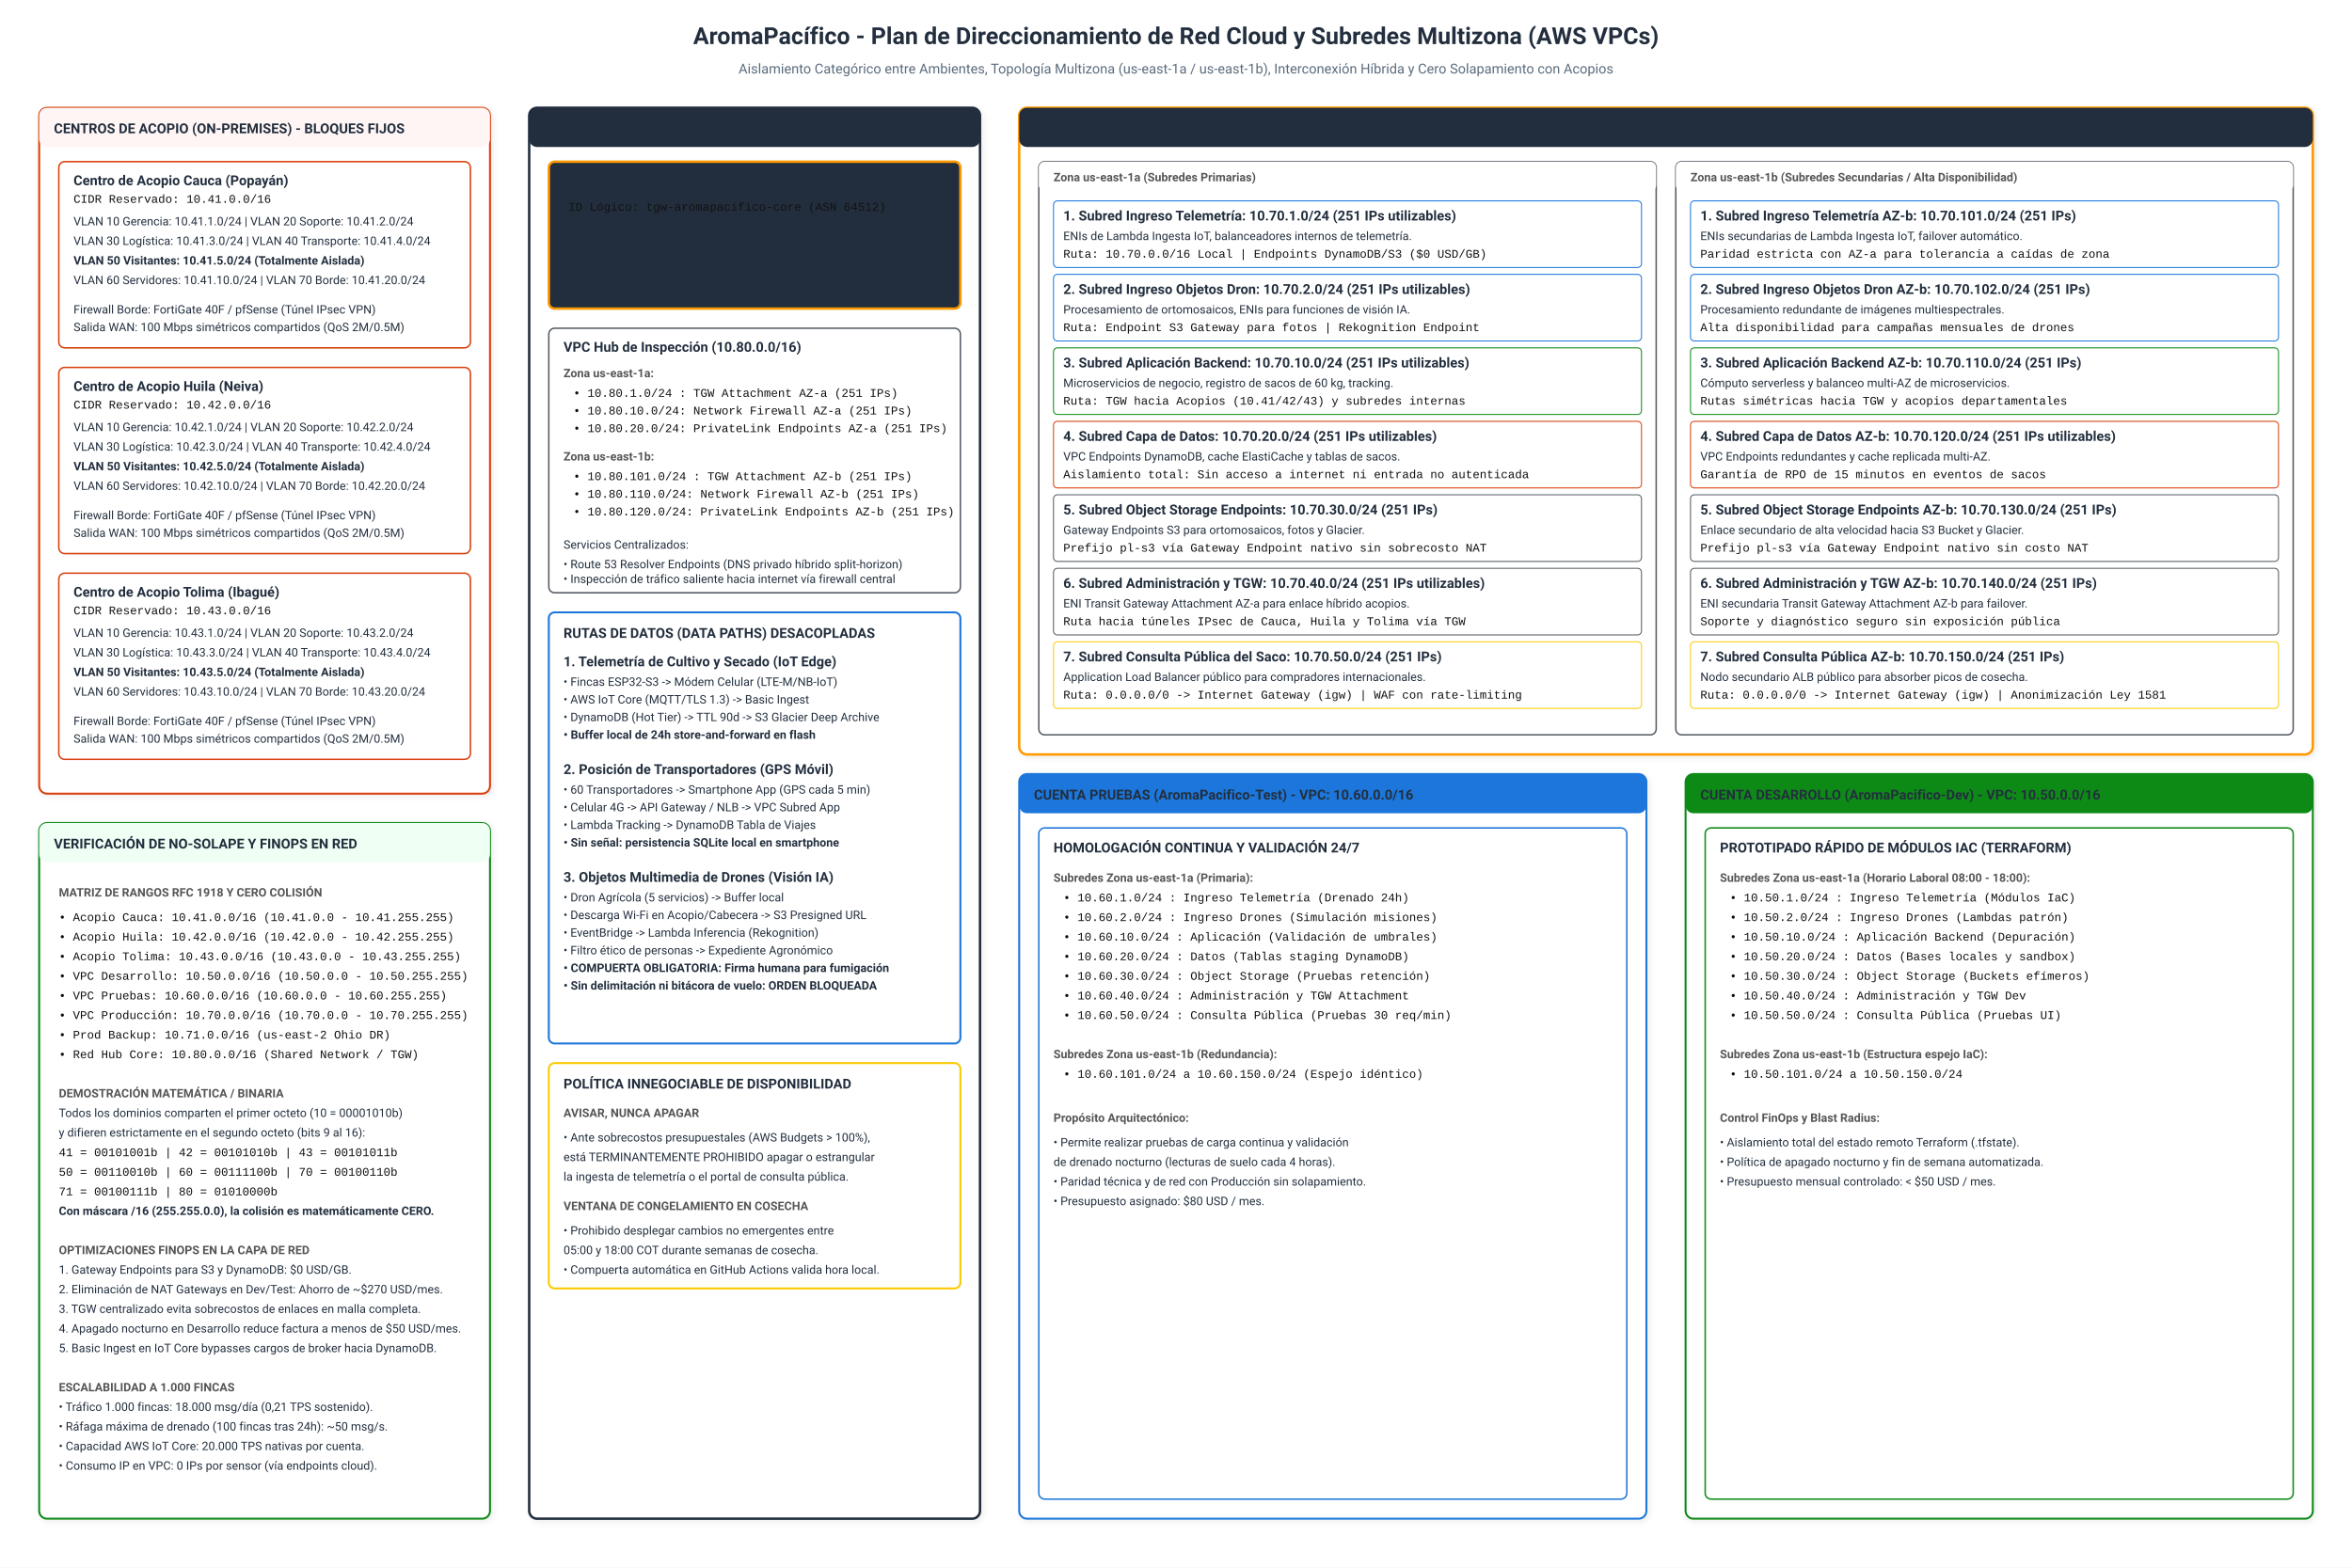
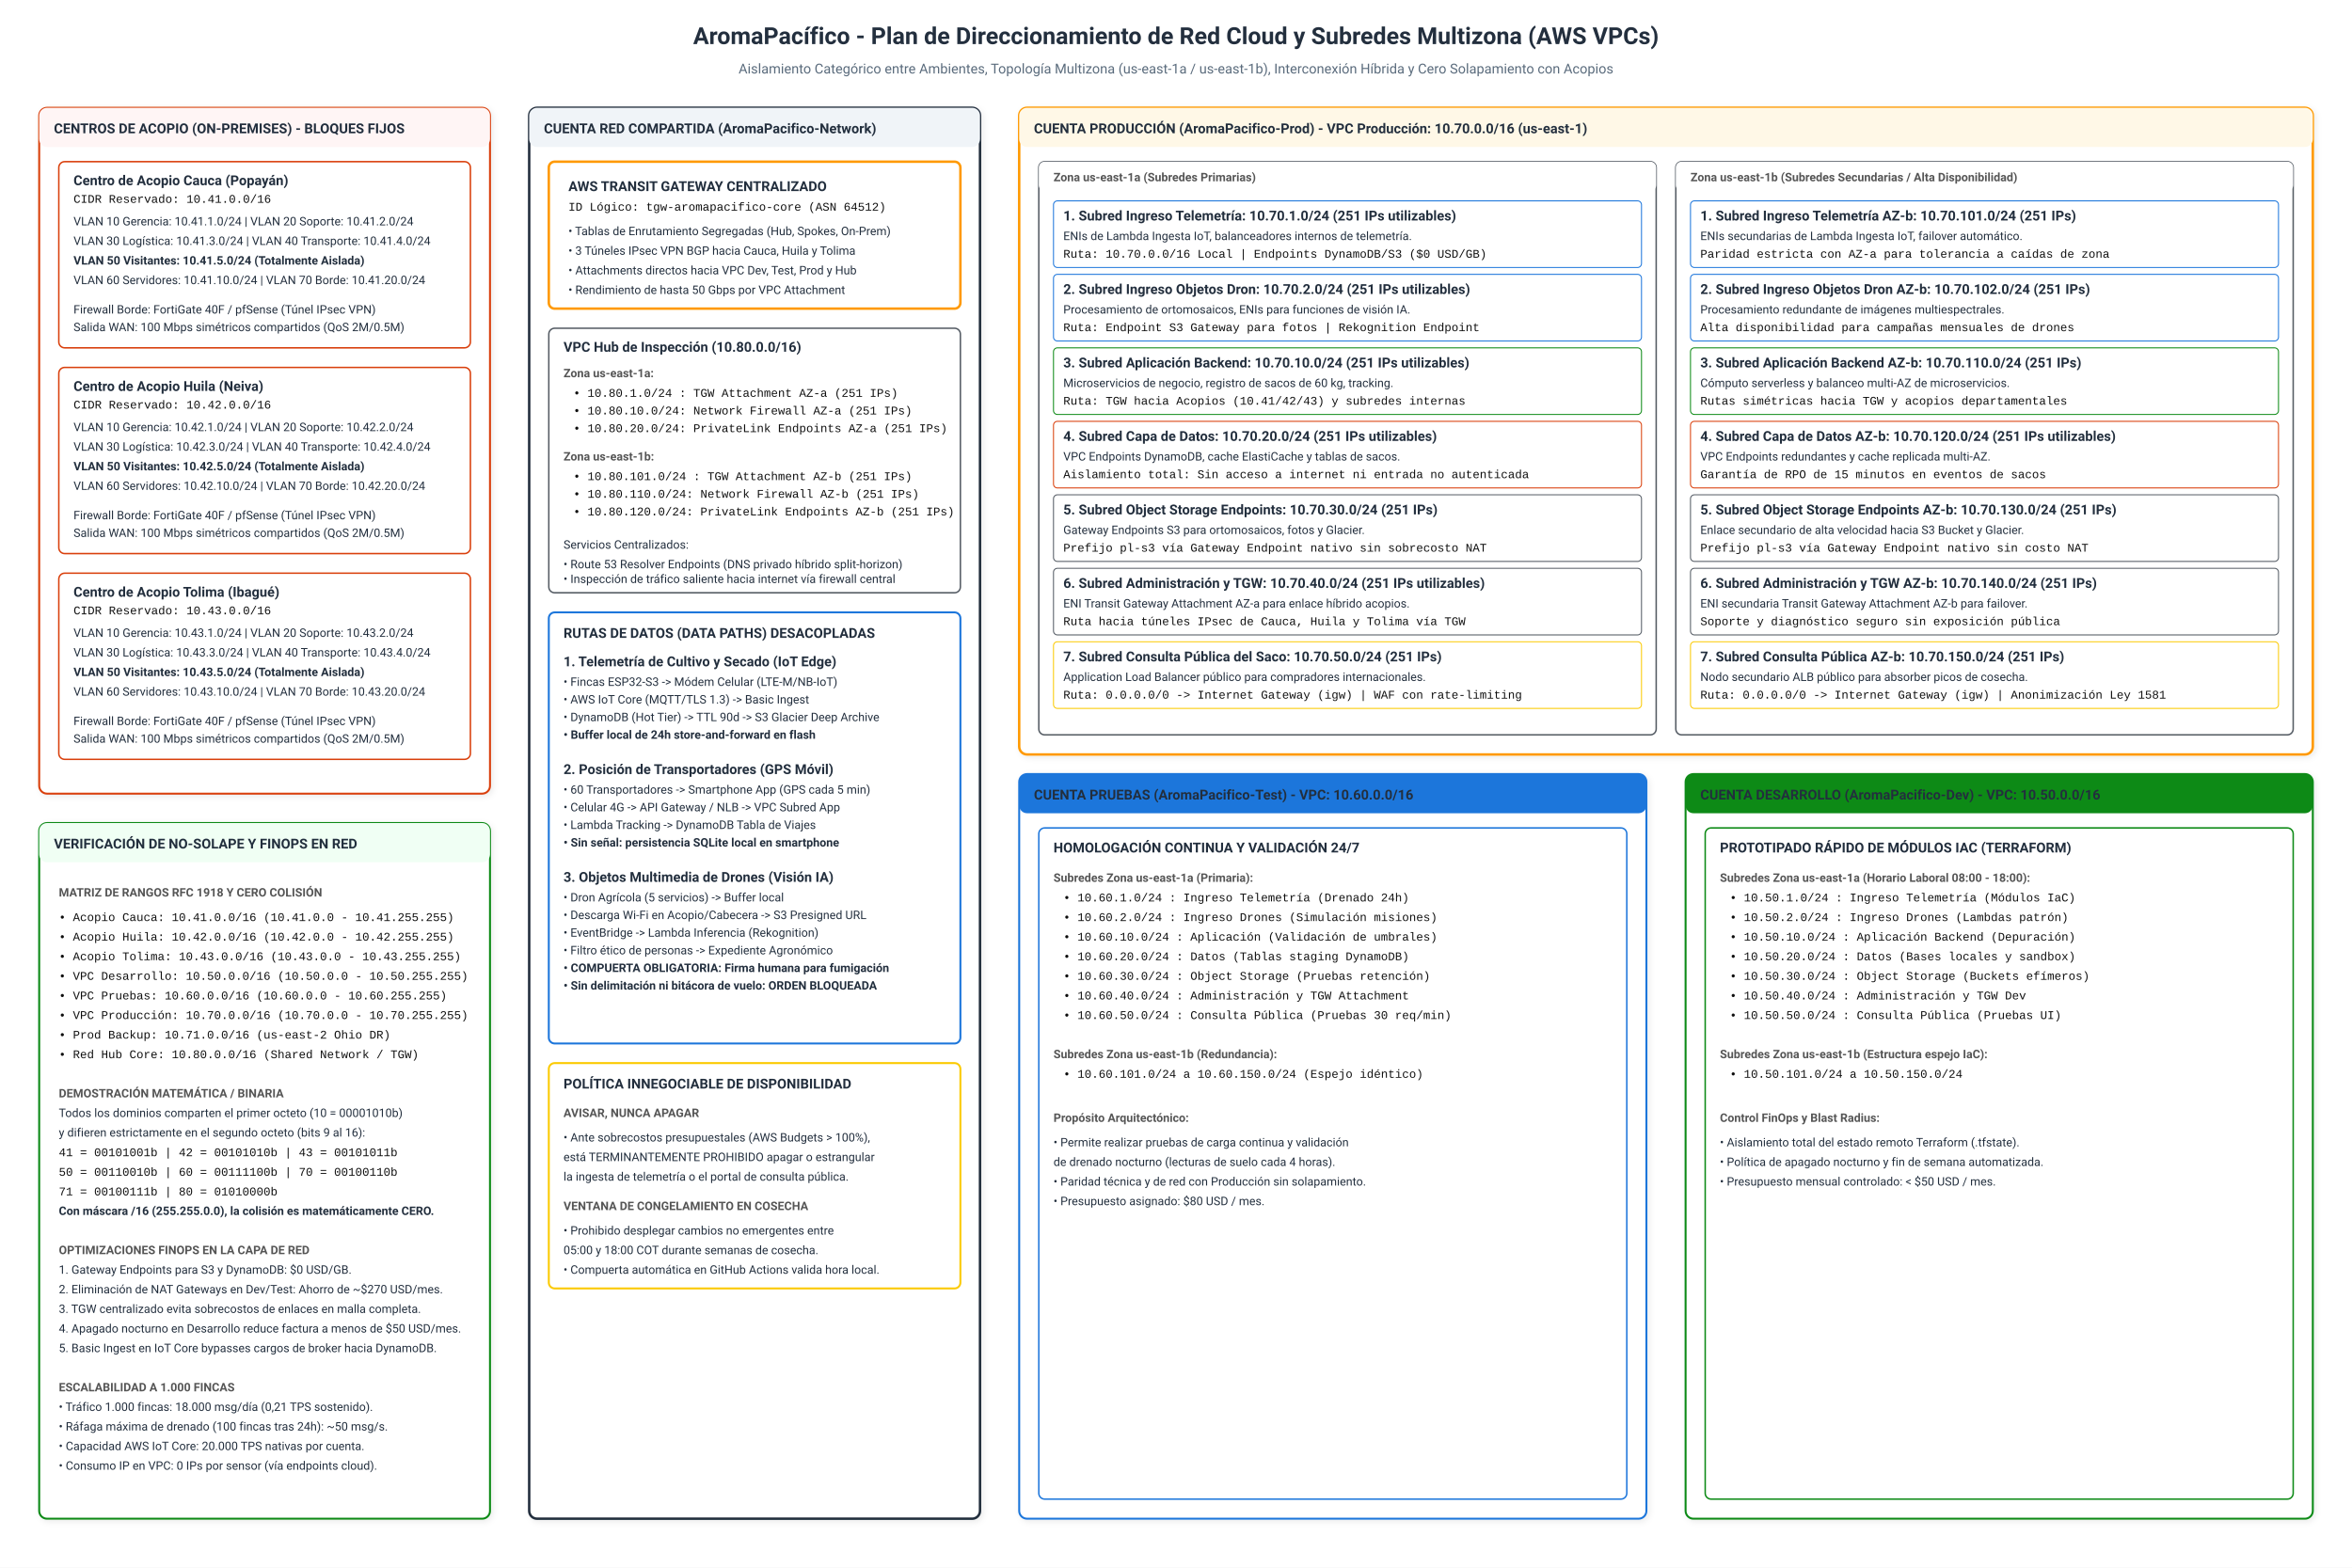
<svg xmlns="http://www.w3.org/2000/svg" viewBox="0 0 2400 1600" width="100%" height="100%">
  <defs>
    <style>
      .title { font-family: -apple-system, BlinkMacSystemFont, "Segoe UI", Roboto, Helvetica, Arial, sans-serif; font-size: 24px; font-weight: bold; fill: #232F3E; text-anchor: middle; }
      .subtitle { font-family: -apple-system, BlinkMacSystemFont, "Segoe UI", Roboto, Helvetica, Arial, sans-serif; font-size: 14px; fill: #5A6B7C; text-anchor: middle; }
      .header-box { font-family: -apple-system, BlinkMacSystemFont, "Segoe UI", Roboto, Helvetica, Arial, sans-serif; font-size: 14px; font-weight: bold; fill: #232F3E; }
      .subhead-box { font-family: -apple-system, BlinkMacSystemFont, "Segoe UI", Roboto, Helvetica, Arial, sans-serif; font-size: 12px; font-weight: bold; fill: #555555; }
      .body-text { font-family: -apple-system, BlinkMacSystemFont, "Segoe UI", Roboto, Helvetica, Arial, sans-serif; font-size: 12px; fill: #232F3E; }
      .mono-text { font-family: "SFMono-Regular", Consolas, "Liberation Mono", Menlo, monospace; font-size: 12px; fill: #111111; }
      .badge-tag { font-family: -apple-system, BlinkMacSystemFont, "Segoe UI", Roboto, Helvetica, Arial, sans-serif; font-size: 11px; font-weight: bold; fill: #FFFFFF; }
    </style>
    <filter id="shadow" x="-2%" y="-2%" width="104%" height="104%" filterUnits="userSpaceOnUse">
      <feDropShadow dx="2" dy="2" stdDeviation="3" flood-color="#000000" flood-opacity="0.08" />
    </filter>
  </defs>
  <rect width="2400" height="1600" fill="#FFFFFF" />
  <text x="1200" y="45" class="title">AromaPacífico - Plan de Direccionamiento de Red Cloud y Subredes Multizona (AWS VPCs)</text>
  <text x="1200" y="75" class="subtitle">Aislamiento Categórico entre Ambientes, Topología Multizona (us-east-1a / us-east-1b), Interconexión Híbrida y Cero Solapamiento con Acopios</text>
  <g transform="translate(40, 110)" filter="url(#shadow)">
    <rect width="460" height="700" rx="8" fill="#FFFFFF" stroke="#D93F0B" stroke-width="2" />
    <rect width="460" height="40" rx="8" fill="#FFF5F5" />
    <text x="15" y="26" class="header-box" fill="#D93F0B">CENTROS DE ACOPIO (ON-PREMISES) - BLOQUES FIJOS</text>
    <g transform="translate(20, 55)">
      <rect width="420" height="190" rx="6" fill="#FFFFFF" stroke="#D93F0B" stroke-width="1.5" />
      <text x="15" y="24" class="header-box">Centro de Acopio Cauca (Popayán)</text>
      <text x="15" y="42" class="mono-text" fill="#D93F0B">CIDR Reservado: 10.41.0.0/16</text>
      <text x="15" y="65" class="body-text">VLAN 10 Gerencia: 10.41.1.0/24 | VLAN 20 Soporte: 10.41.2.0/24</text>
      <text x="15" y="85" class="body-text">VLAN 30 Logística: 10.41.3.0/24 | VLAN 40 Transporte: 10.41.4.0/24</text>
      <text x="15" y="105" class="body-text" font-weight="bold" fill="#D93F0B">VLAN 50 Visitantes: 10.41.5.0/24 (Totalmente Aislada)</text>
      <text x="15" y="125" class="body-text">VLAN 60 Servidores: 10.41.10.0/24 | VLAN 70 Borde: 10.41.20.0/24</text>
      <text x="15" y="155" class="body-text" fill="#555555">Firewall Borde: FortiGate 40F / pfSense (Túnel IPsec VPN)</text>
      <text x="15" y="173" class="body-text" fill="#555555">Salida WAN: 100 Mbps simétricos compartidos (QoS 2M/0.5M)</text>
    </g>
    <g transform="translate(20, 265)">
      <rect width="420" height="190" rx="6" fill="#FFFFFF" stroke="#D93F0B" stroke-width="1.5" />
      <text x="15" y="24" class="header-box">Centro de Acopio Huila (Neiva)</text>
      <text x="15" y="42" class="mono-text" fill="#D93F0B">CIDR Reservado: 10.42.0.0/16</text>
      <text x="15" y="65" class="body-text">VLAN 10 Gerencia: 10.42.1.0/24 | VLAN 20 Soporte: 10.42.2.0/24</text>
      <text x="15" y="85" class="body-text">VLAN 30 Logística: 10.42.3.0/24 | VLAN 40 Transporte: 10.42.4.0/24</text>
      <text x="15" y="105" class="body-text" font-weight="bold" fill="#D93F0B">VLAN 50 Visitantes: 10.42.5.0/24 (Totalmente Aislada)</text>
      <text x="15" y="125" class="body-text">VLAN 60 Servidores: 10.42.10.0/24 | VLAN 70 Borde: 10.42.20.0/24</text>
      <text x="15" y="155" class="body-text" fill="#555555">Firewall Borde: FortiGate 40F / pfSense (Túnel IPsec VPN)</text>
      <text x="15" y="173" class="body-text" fill="#555555">Salida WAN: 100 Mbps simétricos compartidos (QoS 2M/0.5M)</text>
    </g>
    <g transform="translate(20, 475)">
      <rect width="420" height="190" rx="6" fill="#FFFFFF" stroke="#D93F0B" stroke-width="1.5" />
      <text x="15" y="24" class="header-box">Centro de Acopio Tolima (Ibagué)</text>
      <text x="15" y="42" class="mono-text" fill="#D93F0B">CIDR Reservado: 10.43.0.0/16</text>
      <text x="15" y="65" class="body-text">VLAN 10 Gerencia: 10.43.1.0/24 | VLAN 20 Soporte: 10.43.2.0/24</text>
      <text x="15" y="85" class="body-text">VLAN 30 Logística: 10.43.3.0/24 | VLAN 40 Transporte: 10.43.4.0/24</text>
      <text x="15" y="105" class="body-text" font-weight="bold" fill="#D93F0B">VLAN 50 Visitantes: 10.43.5.0/24 (Totalmente Aislada)</text>
      <text x="15" y="125" class="body-text">VLAN 60 Servidores: 10.43.10.0/24 | VLAN 70 Borde: 10.43.20.0/24</text>
      <text x="15" y="155" class="body-text" fill="#555555">Firewall Borde: FortiGate 40F / pfSense (Túnel IPsec VPN)</text>
      <text x="15" y="173" class="body-text" fill="#555555">Salida WAN: 100 Mbps simétricos compartidos (QoS 2M/0.5M)</text>
    </g>
  </g>
  <g transform="translate(40, 840)" filter="url(#shadow)">
    <rect width="460" height="710" rx="8" fill="#FFFFFF" stroke="#0E8A16" stroke-width="2" />
    <rect width="460" height="40" rx="8" fill="#F0FFF4" />
    <text x="15" y="26" class="header-box" fill="#0E8A16">VERIFICACIÓN DE NO-SOLAPE Y FINOPS EN RED</text>
    <g transform="translate(20, 55)">
      <text x="0" y="20" class="subhead-box">MATRIZ DE RANGOS RFC 1918 Y CERO COLISIÓN</text>
      <text x="0" y="45" class="mono-text">• Acopio Cauca:   10.41.0.0/16 (10.41.0.0 - 10.41.255.255)</text>
      <text x="0" y="65" class="mono-text">• Acopio Huila:   10.42.0.0/16 (10.42.0.0 - 10.42.255.255)</text>
      <text x="0" y="85" class="mono-text">• Acopio Tolima:  10.43.0.0/16 (10.43.0.0 - 10.43.255.255)</text>
      <text x="0" y="105" class="mono-text">• VPC Desarrollo: 10.50.0.0/16 (10.50.0.0 - 10.50.255.255)</text>
      <text x="0" y="125" class="mono-text">• VPC Pruebas:    10.60.0.0/16 (10.60.0.0 - 10.60.255.255)</text>
      <text x="0" y="145" class="mono-text">• VPC Producción: 10.70.0.0/16 (10.70.0.0 - 10.70.255.255)</text>
      <text x="0" y="165" class="mono-text">• Prod Backup:    10.71.0.0/16 (us-east-2 Ohio DR)</text>
      <text x="0" y="185" class="mono-text">• Red Hub Core:   10.80.0.0/16 (Shared Network / TGW)</text>
      <text x="0" y="225" class="subhead-box">DEMOSTRACIÓN MATEMÁTICA / BINARIA</text>
      <text x="0" y="245" class="body-text">Todos los dominios comparten el primer octeto (10 = 00001010b)</text>
      <text x="0" y="265" class="body-text">y difieren estrictamente en el segundo octeto (bits 9 al 16):</text>
      <text x="0" y="285" class="mono-text">41 = 00101001b | 42 = 00101010b | 43 = 00101011b</text>
      <text x="0" y="305" class="mono-text">50 = 00110010b | 60 = 00111100b | 70 = 00100110b</text>
      <text x="0" y="325" class="mono-text">71 = 00100111b | 80 = 01010000b</text>
      <text x="0" y="345" class="body-text" font-weight="bold" fill="#0E8A16">Con máscara /16 (255.255.0.0), la colisión es matemáticamente CERO.</text>
      <text x="0" y="385" class="subhead-box">OPTIMIZACIONES FINOPS EN LA CAPA DE RED</text>
      <text x="0" y="405" class="body-text">1. Gateway Endpoints para S3 y DynamoDB: $0 USD/GB.</text>
      <text x="0" y="425" class="body-text">2. Eliminación de NAT Gateways en Dev/Test: Ahorro de ~$270 USD/mes.</text>
      <text x="0" y="445" class="body-text">3. TGW centralizado evita sobrecostos de enlaces en malla completa.</text>
      <text x="0" y="465" class="body-text">4. Apagado nocturno en Desarrollo reduce factura a menos de $50 USD/mes.</text>
      <text x="0" y="485" class="body-text">5. Basic Ingest en IoT Core bypasses cargos de broker hacia DynamoDB.</text>
      <text x="0" y="525" class="subhead-box">ESCALABILIDAD A 1.000 FINCAS</text>
      <text x="0" y="545" class="body-text">• Tráfico 1.000 fincas: 18.000 msg/día (0,21 TPS sostenido).</text>
      <text x="0" y="565" class="body-text">• Ráfaga máxima de drenado (100 fincas tras 24h): ~50 msg/s.</text>
      <text x="0" y="585" class="body-text">• Capacidad AWS IoT Core: 20.000 TPS nativas por cuenta.</text>
      <text x="0" y="605" class="body-text">• Consumo IP en VPC: 0 IPs por sensor (vía endpoints cloud).</text>
    </g>
  </g>
  <g transform="translate(540, 110)" filter="url(#shadow)">
    <rect width="460" height="1440" rx="8" fill="#FFFFFF" stroke="#232F3E" stroke-width="2.5" />
-     <rect width="460" height="40" rx="8" fill="#232F3E" />
-     <text x="15" y="26" class="header-box" fill="#FFFFFF">CUENTA RED COMPARTIDA (AromaPacifico-Network)</text>
+     <rect width="460" height="40" rx="8" fill="#F0F4F8" />
+     <text x="15" y="26" class="header-box" fill="#232F3E">CUENTA RED COMPARTIDA (AromaPacifico-Network)</text>
    <g transform="translate(20, 55)">
-       <rect width="420" height="150" rx="6" fill="#232F3E" stroke="#FF9900" stroke-width="2.5" />
-       <text x="20" y="30" class="header-box" fill="#FF9900">AWS TRANSIT GATEWAY CENTRALIZADO</text>
-       <text x="20" y="50" class="mono-text" fill="#FFFFFF">ID Lógico: tgw-aromapacifico-core (ASN 64512)</text>
-       <text x="20" y="75" class="body-text" fill="#FFFFFF">• Tablas de Enrutamiento Segregadas (Hub, Spokes, On-Prem)</text>
-       <text x="20" y="95" class="body-text" fill="#FFFFFF">• 3 Túneles IPsec VPN BGP hacia Cauca, Huila y Tolima</text>
-       <text x="20" y="115" class="body-text" fill="#FFFFFF">• Attachments directos hacia VPC Dev, Test, Prod y Hub</text>
-       <text x="20" y="135" class="body-text" fill="#FFFFFF">• Rendimiento de hasta 50 Gbps por VPC Attachment</text>
+       <rect width="420" height="150" rx="6" fill="#FFFFFF" stroke="#FF9900" stroke-width="2.5" />
+       <text x="20" y="30" class="header-box" fill="#232F3E">AWS TRANSIT GATEWAY CENTRALIZADO</text>
+       <text x="20" y="50" class="mono-text" fill="#FF9900">ID Lógico: tgw-aromapacifico-core (ASN 64512)</text>
+       <text x="20" y="75" class="body-text" fill="#232F3E">• Tablas de Enrutamiento Segregadas (Hub, Spokes, On-Prem)</text>
+       <text x="20" y="95" class="body-text" fill="#232F3E">• 3 Túneles IPsec VPN BGP hacia Cauca, Huila y Tolima</text>
+       <text x="20" y="115" class="body-text" fill="#232F3E">• Attachments directos hacia VPC Dev, Test, Prod y Hub</text>
+       <text x="20" y="135" class="body-text" fill="#232F3E">• Rendimiento de hasta 50 Gbps por VPC Attachment</text>
    </g>
    <g transform="translate(20, 225)">
      <rect width="420" height="270" rx="6" fill="#FFFFFF" stroke="#545B64" stroke-width="1.5" />
      <text x="15" y="24" class="header-box">VPC Hub de Inspección (10.80.0.0/16)</text>
      <text x="15" y="50" class="subhead-box">Zona us-east-1a:</text>
      <text x="25" y="70" class="mono-text">• 10.80.1.0/24 : TGW Attachment AZ-a (251 IPs)</text>
      <text x="25" y="88" class="mono-text">• 10.80.10.0/24: Network Firewall AZ-a (251 IPs)</text>
      <text x="25" y="106" class="mono-text">• 10.80.20.0/24: PrivateLink Endpoints AZ-a (251 IPs)</text>
      <text x="15" y="135" class="subhead-box">Zona us-east-1b:</text>
      <text x="25" y="155" class="mono-text">• 10.80.101.0/24 : TGW Attachment AZ-b (251 IPs)</text>
      <text x="25" y="173" class="mono-text">• 10.80.110.0/24: Network Firewall AZ-b (251 IPs)</text>
      <text x="25" y="191" class="mono-text">• 10.80.120.0/24: PrivateLink Endpoints AZ-b (251 IPs)</text>
      <text x="15" y="225" class="body-text" fill="#555555">Servicios Centralizados:</text>
      <text x="15" y="245" class="body-text">• Route 53 Resolver Endpoints (DNS privado híbrido split-horizon)</text>
      <text x="15" y="260" class="body-text">• Inspección de tráfico saliente hacia internet vía firewall central</text>
    </g>
    <g transform="translate(20, 515)">
      <rect width="420" height="440" rx="6" fill="#FFFFFF" stroke="#1D76DB" stroke-width="2" />
      <text x="15" y="26" class="header-box" fill="#1D76DB">RUTAS DE DATOS (DATA PATHS) DESACOPLADAS</text>
      <text x="15" y="55" class="header-box" font-size="12px" fill="#1D76DB">1. Telemetría de Cultivo y Secado (IoT Edge)</text>
      <text x="15" y="75" class="body-text">• Fincas ESP32-S3 -&gt; Módem Celular (LTE-M/NB-IoT)</text>
      <text x="15" y="93" class="body-text">• AWS IoT Core (MQTT/TLS 1.3) -&gt; Basic Ingest</text>
      <text x="15" y="111" class="body-text">• DynamoDB (Hot Tier) -&gt; TTL 90d -&gt; S3 Glacier Deep Archive</text>
      <text x="15" y="129" class="body-text" font-weight="bold">• Buffer local de 24h store-and-forward en flash</text>
      <text x="15" y="165" class="header-box" font-size="12px" fill="#0E8A16">2. Posición de Transportadores (GPS Móvil)</text>
      <text x="15" y="185" class="body-text">• 60 Transportadores -&gt; Smartphone App (GPS cada 5 min)</text>
      <text x="15" y="203" class="body-text">• Celular 4G -&gt; API Gateway / NLB -&gt; VPC Subred App</text>
      <text x="15" y="221" class="body-text">• Lambda Tracking -&gt; DynamoDB Tabla de Viajes</text>
      <text x="15" y="239" class="body-text" font-weight="bold">• Sin señal: persistencia SQLite local en smartphone</text>
      <text x="15" y="275" class="header-box" font-size="12px" fill="#D93F0B">3. Objetos Multimedia de Drones (Visión IA)</text>
      <text x="15" y="295" class="body-text">• Dron Agrícola (5 servicios) -&gt; Buffer local</text>
      <text x="15" y="313" class="body-text">• Descarga Wi-Fi en Acopio/Cabecera -&gt; S3 Presigned URL</text>
      <text x="15" y="331" class="body-text">• EventBridge -&gt; Lambda Inferencia (Rekognition)</text>
      <text x="15" y="349" class="body-text">• Filtro ético de personas -&gt; Expediente Agronómico</text>
      <text x="15" y="367" class="body-text" font-weight="bold" fill="#D93F0B">• COMPUERTA OBLIGATORIA: Firma humana para fumigación</text>
      <text x="15" y="385" class="body-text" font-weight="bold" fill="#D93F0B">• Sin delimitación ni bitácora de vuelo: ORDEN BLOQUEADA</text>
    </g>
    <g transform="translate(20, 975)">
      <rect width="420" height="230" rx="6" fill="#FFFFFF" stroke="#FBCA04" stroke-width="2" />
      <text x="15" y="26" class="header-box" fill="#232F3E">POLÍTICA INNEGOCIABLE DE DISPONIBILIDAD</text>
      <text x="15" y="55" class="subhead-box" fill="#D93F0B">AVISAR, NUNCA APAGAR</text>
      <text x="15" y="80" class="body-text">• Ante sobrecostos presupuestales (AWS Budgets &gt; 100%),</text>
      <text x="15" y="100" class="body-text">  está TERMINANTEMENTE PROHIBIDO apagar o estrangular</text>
      <text x="15" y="120" class="body-text">  la ingesta de telemetría o el portal de consulta pública.</text>
      <text x="15" y="150" class="subhead-box">VENTANA DE CONGELAMIENTO EN COSECHA</text>
      <text x="15" y="175" class="body-text">• Prohibido desplegar cambios no emergentes entre</text>
      <text x="15" y="195" class="body-text">  05:00 y 18:00 COT durante semanas de cosecha.</text>
      <text x="15" y="215" class="body-text">• Compuerta automática en GitHub Actions valida hora local.</text>
    </g>
  </g>
  <g transform="translate(1040, 110)" filter="url(#shadow)">
    <rect width="1320" height="660" rx="8" fill="#FFFFFF" stroke="#FF9900" stroke-width="2.5" />
-     <rect width="1320" height="40" rx="8" fill="#232F3E" />
-     <text x="15" y="26" class="header-box" fill="#FFFFFF">CUENTA PRODUCCIÓN (AromaPacifico-Prod) - VPC Producción: 10.70.0.0/16 (us-east-1)</text>
+     <rect width="1320" height="40" rx="8" fill="#FFF8E7" />
+     <text x="15" y="26" class="header-box" fill="#232F3E">CUENTA PRODUCCIÓN (AromaPacifico-Prod) - VPC Producción: 10.70.0.0/16 (us-east-1)</text>
    <g transform="translate(20, 55)">
      <rect width="630" height="585" rx="6" fill="#FFFFFF" stroke="#545B64" stroke-width="1.5" />
      <rect width="630" height="30" rx="6" fill="#FFFFFF" />
      <text x="15" y="20" class="subhead-box">Zona us-east-1a (Subredes Primarias)</text>
      <g transform="translate(15, 40)">
        <rect width="600" height="68" rx="4" fill="#FFFFFF" stroke="#1D76DB" />
        <text x="10" y="20" class="header-box" font-size="12px">1. Subred Ingreso Telemetría: 10.70.1.0/24 (251 IPs utilizables)</text>
        <text x="10" y="40" class="body-text">ENIs de Lambda Ingesta IoT, balanceadores internos de telemetría.</text>
        <text x="10" y="58" class="mono-text" fill="#555555">Ruta: 10.70.0.0/16 Local | Endpoints DynamoDB/S3 ($0 USD/GB)</text>
      </g>
      <g transform="translate(15, 115)">
        <rect width="600" height="68" rx="4" fill="#FFFFFF" stroke="#1D76DB" />
        <text x="10" y="20" class="header-box" font-size="12px">2. Subred Ingreso Objetos Dron: 10.70.2.0/24 (251 IPs utilizables)</text>
        <text x="10" y="40" class="body-text">Procesamiento de ortomosaicos, ENIs para funciones de visión IA.</text>
        <text x="10" y="58" class="mono-text" fill="#555555">Ruta: Endpoint S3 Gateway para fotos | Rekognition Endpoint</text>
      </g>
      <g transform="translate(15, 190)">
        <rect width="600" height="68" rx="4" fill="#FFFFFF" stroke="#0E8A16" />
        <text x="10" y="20" class="header-box" font-size="12px">3. Subred Aplicación Backend: 10.70.10.0/24 (251 IPs utilizables)</text>
        <text x="10" y="40" class="body-text">Microservicios de negocio, registro de sacos de 60 kg, tracking.</text>
        <text x="10" y="58" class="mono-text" fill="#555555">Ruta: TGW hacia Acopios (10.41/42/43) y subredes internas</text>
      </g>
      <g transform="translate(15, 265)">
        <rect width="600" height="68" rx="4" fill="#FFFFFF" stroke="#D93F0B" />
        <text x="10" y="20" class="header-box" font-size="12px">4. Subred Capa de Datos: 10.70.20.0/24 (251 IPs utilizables)</text>
        <text x="10" y="40" class="body-text">VPC Endpoints DynamoDB, cache ElastiCache y tablas de sacos.</text>
        <text x="10" y="58" class="mono-text" fill="#555555">Aislamiento total: Sin acceso a internet ni entrada no autenticada</text>
      </g>
      <g transform="translate(15, 340)">
        <rect width="600" height="68" rx="4" fill="#FFFFFF" stroke="#545B64" />
        <text x="10" y="20" class="header-box" font-size="12px">5. Subred Object Storage Endpoints: 10.70.30.0/24 (251 IPs)</text>
        <text x="10" y="40" class="body-text">Gateway Endpoints S3 para ortomosaicos, fotos y Glacier.</text>
        <text x="10" y="58" class="mono-text" fill="#555555">Prefijo pl-s3 vía Gateway Endpoint nativo sin sobrecosto NAT</text>
      </g>
      <g transform="translate(15, 415)">
        <rect width="600" height="68" rx="4" fill="#FFFFFF" stroke="#545B64" />
        <text x="10" y="20" class="header-box" font-size="12px">6. Subred Administración y TGW: 10.70.40.0/24 (251 IPs utilizables)</text>
        <text x="10" y="40" class="body-text">ENI Transit Gateway Attachment AZ-a para enlace híbrido acopios.</text>
        <text x="10" y="58" class="mono-text" fill="#555555">Ruta hacia túneles IPsec de Cauca, Huila y Tolima vía TGW</text>
      </g>
      <g transform="translate(15, 490)">
        <rect width="600" height="68" rx="4" fill="#FFFFFF" stroke="#FBCA04" />
        <text x="10" y="20" class="header-box" font-size="12px">7. Subred Consulta Pública del Saco: 10.70.50.0/24 (251 IPs)</text>
        <text x="10" y="40" class="body-text">Application Load Balancer público para compradores internacionales.</text>
        <text x="10" y="58" class="mono-text" fill="#555555">Ruta: 0.0.0.0/0 -&gt; Internet Gateway (igw) | WAF con rate-limiting</text>
      </g>
    </g>
    <g transform="translate(670, 55)">
      <rect width="630" height="585" rx="6" fill="#FFFFFF" stroke="#545B64" stroke-width="1.5" />
      <rect width="630" height="30" rx="6" fill="#FFFFFF" />
      <text x="15" y="20" class="subhead-box">Zona us-east-1b (Subredes Secundarias / Alta Disponibilidad)</text>
      <g transform="translate(15, 40)">
        <rect width="600" height="68" rx="4" fill="#FFFFFF" stroke="#1D76DB" />
        <text x="10" y="20" class="header-box" font-size="12px">1. Subred Ingreso Telemetría AZ-b: 10.70.101.0/24 (251 IPs)</text>
        <text x="10" y="40" class="body-text">ENIs secundarias de Lambda Ingesta IoT, failover automático.</text>
        <text x="10" y="58" class="mono-text" fill="#555555">Paridad estricta con AZ-a para tolerancia a caídas de zona</text>
      </g>
      <g transform="translate(15, 115)">
        <rect width="600" height="68" rx="4" fill="#FFFFFF" stroke="#1D76DB" />
        <text x="10" y="20" class="header-box" font-size="12px">2. Subred Ingreso Objetos Dron AZ-b: 10.70.102.0/24 (251 IPs)</text>
        <text x="10" y="40" class="body-text">Procesamiento redundante de imágenes multiespectrales.</text>
        <text x="10" y="58" class="mono-text" fill="#555555">Alta disponibilidad para campañas mensuales de drones</text>
      </g>
      <g transform="translate(15, 190)">
        <rect width="600" height="68" rx="4" fill="#FFFFFF" stroke="#0E8A16" />
        <text x="10" y="20" class="header-box" font-size="12px">3. Subred Aplicación Backend AZ-b: 10.70.110.0/24 (251 IPs)</text>
        <text x="10" y="40" class="body-text">Cómputo serverless y balanceo multi-AZ de microservicios.</text>
        <text x="10" y="58" class="mono-text" fill="#555555">Rutas simétricas hacia TGW y acopios departamentales</text>
      </g>
      <g transform="translate(15, 265)">
        <rect width="600" height="68" rx="4" fill="#FFFFFF" stroke="#D93F0B" />
        <text x="10" y="20" class="header-box" font-size="12px">4. Subred Capa de Datos AZ-b: 10.70.120.0/24 (251 IPs utilizables)</text>
        <text x="10" y="40" class="body-text">VPC Endpoints redundantes y cache replicada multi-AZ.</text>
        <text x="10" y="58" class="mono-text" fill="#555555">Garantía de RPO de 15 minutos en eventos de sacos</text>
      </g>
      <g transform="translate(15, 340)">
        <rect width="600" height="68" rx="4" fill="#FFFFFF" stroke="#545B64" />
        <text x="10" y="20" class="header-box" font-size="12px">5. Subred Object Storage Endpoints AZ-b: 10.70.130.0/24 (251 IPs)</text>
        <text x="10" y="40" class="body-text">Enlace secundario de alta velocidad hacia S3 Bucket y Glacier.</text>
        <text x="10" y="58" class="mono-text" fill="#555555">Prefijo pl-s3 vía Gateway Endpoint nativo sin costo NAT</text>
      </g>
      <g transform="translate(15, 415)">
        <rect width="600" height="68" rx="4" fill="#FFFFFF" stroke="#545B64" />
        <text x="10" y="20" class="header-box" font-size="12px">6. Subred Administración y TGW AZ-b: 10.70.140.0/24 (251 IPs)</text>
        <text x="10" y="40" class="body-text">ENI secundaria Transit Gateway Attachment AZ-b para failover.</text>
        <text x="10" y="58" class="mono-text" fill="#555555">Soporte y diagnóstico seguro sin exposición pública</text>
      </g>
      <g transform="translate(15, 490)">
        <rect width="600" height="68" rx="4" fill="#FFFFFF" stroke="#FBCA04" />
        <text x="10" y="20" class="header-box" font-size="12px">7. Subred Consulta Pública AZ-b: 10.70.150.0/24 (251 IPs)</text>
        <text x="10" y="40" class="body-text">Nodo secundario ALB público para absorber picos de cosecha.</text>
        <text x="10" y="58" class="mono-text" fill="#555555">Ruta: 0.0.0.0/0 -&gt; Internet Gateway (igw) | Anonimización Ley 1581</text>
      </g>
    </g>
  </g>
  <g transform="translate(1040, 790)" filter="url(#shadow)">
    <g transform="translate(0, 0)">
      <rect width="640" height="760" rx="8" fill="#FFFFFF" stroke="#1D76DB" stroke-width="2" />
      <rect width="640" height="40" rx="8" fill="#1D76DB" />
      <text x="15" y="26" class="header-box" fill="#FFFFFF">CUENTA PRUEBAS (AromaPacifico-Test) - VPC: 10.60.0.0/16</text>
      <g transform="translate(20, 55)">
        <rect width="600" height="685" rx="6" fill="#FFFFFF" stroke="#1D76DB" stroke-width="1.5" />
        <text x="15" y="25" class="header-box">HOMOLOGACIÓN CONTINUA Y VALIDACIÓN 24/7</text>
        <text x="15" y="55" class="subhead-box">Subredes Zona us-east-1a (Primaria):</text>
        <text x="25" y="75" class="mono-text">• 10.60.1.0/24  : Ingreso Telemetría (Drenado 24h)</text>
        <text x="25" y="95" class="mono-text">• 10.60.2.0/24  : Ingreso Drones (Simulación misiones)</text>
        <text x="25" y="115" class="mono-text">• 10.60.10.0/24 : Aplicación (Validación de umbrales)</text>
        <text x="25" y="135" class="mono-text">• 10.60.20.0/24 : Datos (Tablas staging DynamoDB)</text>
        <text x="25" y="155" class="mono-text">• 10.60.30.0/24 : Object Storage (Pruebas retención)</text>
        <text x="25" y="175" class="mono-text">• 10.60.40.0/24 : Administración y TGW Attachment</text>
        <text x="25" y="195" class="mono-text">• 10.60.50.0/24 : Consulta Pública (Pruebas 30 req/min)</text>
        <text x="15" y="235" class="subhead-box">Subredes Zona us-east-1b (Redundancia):</text>
        <text x="25" y="255" class="mono-text">• 10.60.101.0/24 a 10.60.150.0/24 (Espejo idéntico)</text>
        <text x="15" y="300" class="subhead-box">Propósito Arquitectónico:</text>
        <text x="15" y="325" class="body-text">• Permite realizar pruebas de carga continua y validación</text>
        <text x="15" y="345" class="body-text">  de drenado nocturno (lecturas de suelo cada 4 horas).</text>
        <text x="15" y="365" class="body-text">• Paridad técnica y de red con Producción sin solapamiento.</text>
        <text x="15" y="385" class="body-text">• Presupuesto asignado: $80 USD / mes.</text>
      </g>
    </g>
    <g transform="translate(680, 0)">
      <rect width="640" height="760" rx="8" fill="#FFFFFF" stroke="#0E8A16" stroke-width="2" />
      <rect width="640" height="40" rx="8" fill="#0E8A16" />
      <text x="15" y="26" class="header-box" fill="#FFFFFF">CUENTA DESARROLLO (AromaPacifico-Dev) - VPC: 10.50.0.0/16</text>
      <g transform="translate(20, 55)">
        <rect width="600" height="685" rx="6" fill="#FFFFFF" stroke="#0E8A16" stroke-width="1.5" />
        <text x="15" y="25" class="header-box">PROTOTIPADO RÁPIDO DE MÓDULOS IAC (TERRAFORM)</text>
        <text x="15" y="55" class="subhead-box">Subredes Zona us-east-1a (Horario Laboral 08:00 - 18:00):</text>
        <text x="25" y="75" class="mono-text">• 10.50.1.0/24  : Ingreso Telemetría (Módulos IaC)</text>
        <text x="25" y="95" class="mono-text">• 10.50.2.0/24  : Ingreso Drones (Lambdas patrón)</text>
        <text x="25" y="115" class="mono-text">• 10.50.10.0/24 : Aplicación Backend (Depuración)</text>
        <text x="25" y="135" class="mono-text">• 10.50.20.0/24 : Datos (Bases locales y sandbox)</text>
        <text x="25" y="155" class="mono-text">• 10.50.30.0/24 : Object Storage (Buckets efímeros)</text>
        <text x="25" y="175" class="mono-text">• 10.50.40.0/24 : Administración y TGW Dev</text>
        <text x="25" y="195" class="mono-text">• 10.50.50.0/24 : Consulta Pública (Pruebas UI)</text>
        <text x="15" y="235" class="subhead-box">Subredes Zona us-east-1b (Estructura espejo IaC):</text>
        <text x="25" y="255" class="mono-text">• 10.50.101.0/24 a 10.50.150.0/24</text>
        <text x="15" y="300" class="subhead-box">Control FinOps y Blast Radius:</text>
        <text x="15" y="325" class="body-text">• Aislamiento total del estado remoto Terraform (.tfstate).</text>
        <text x="15" y="345" class="body-text">• Política de apagado nocturno y fin de semana automatizada.</text>
        <text x="15" y="365" class="body-text">• Presupuesto mensual controlado: &lt; $50 USD / mes.</text>
      </g>
    </g>
  </g>
</svg>
